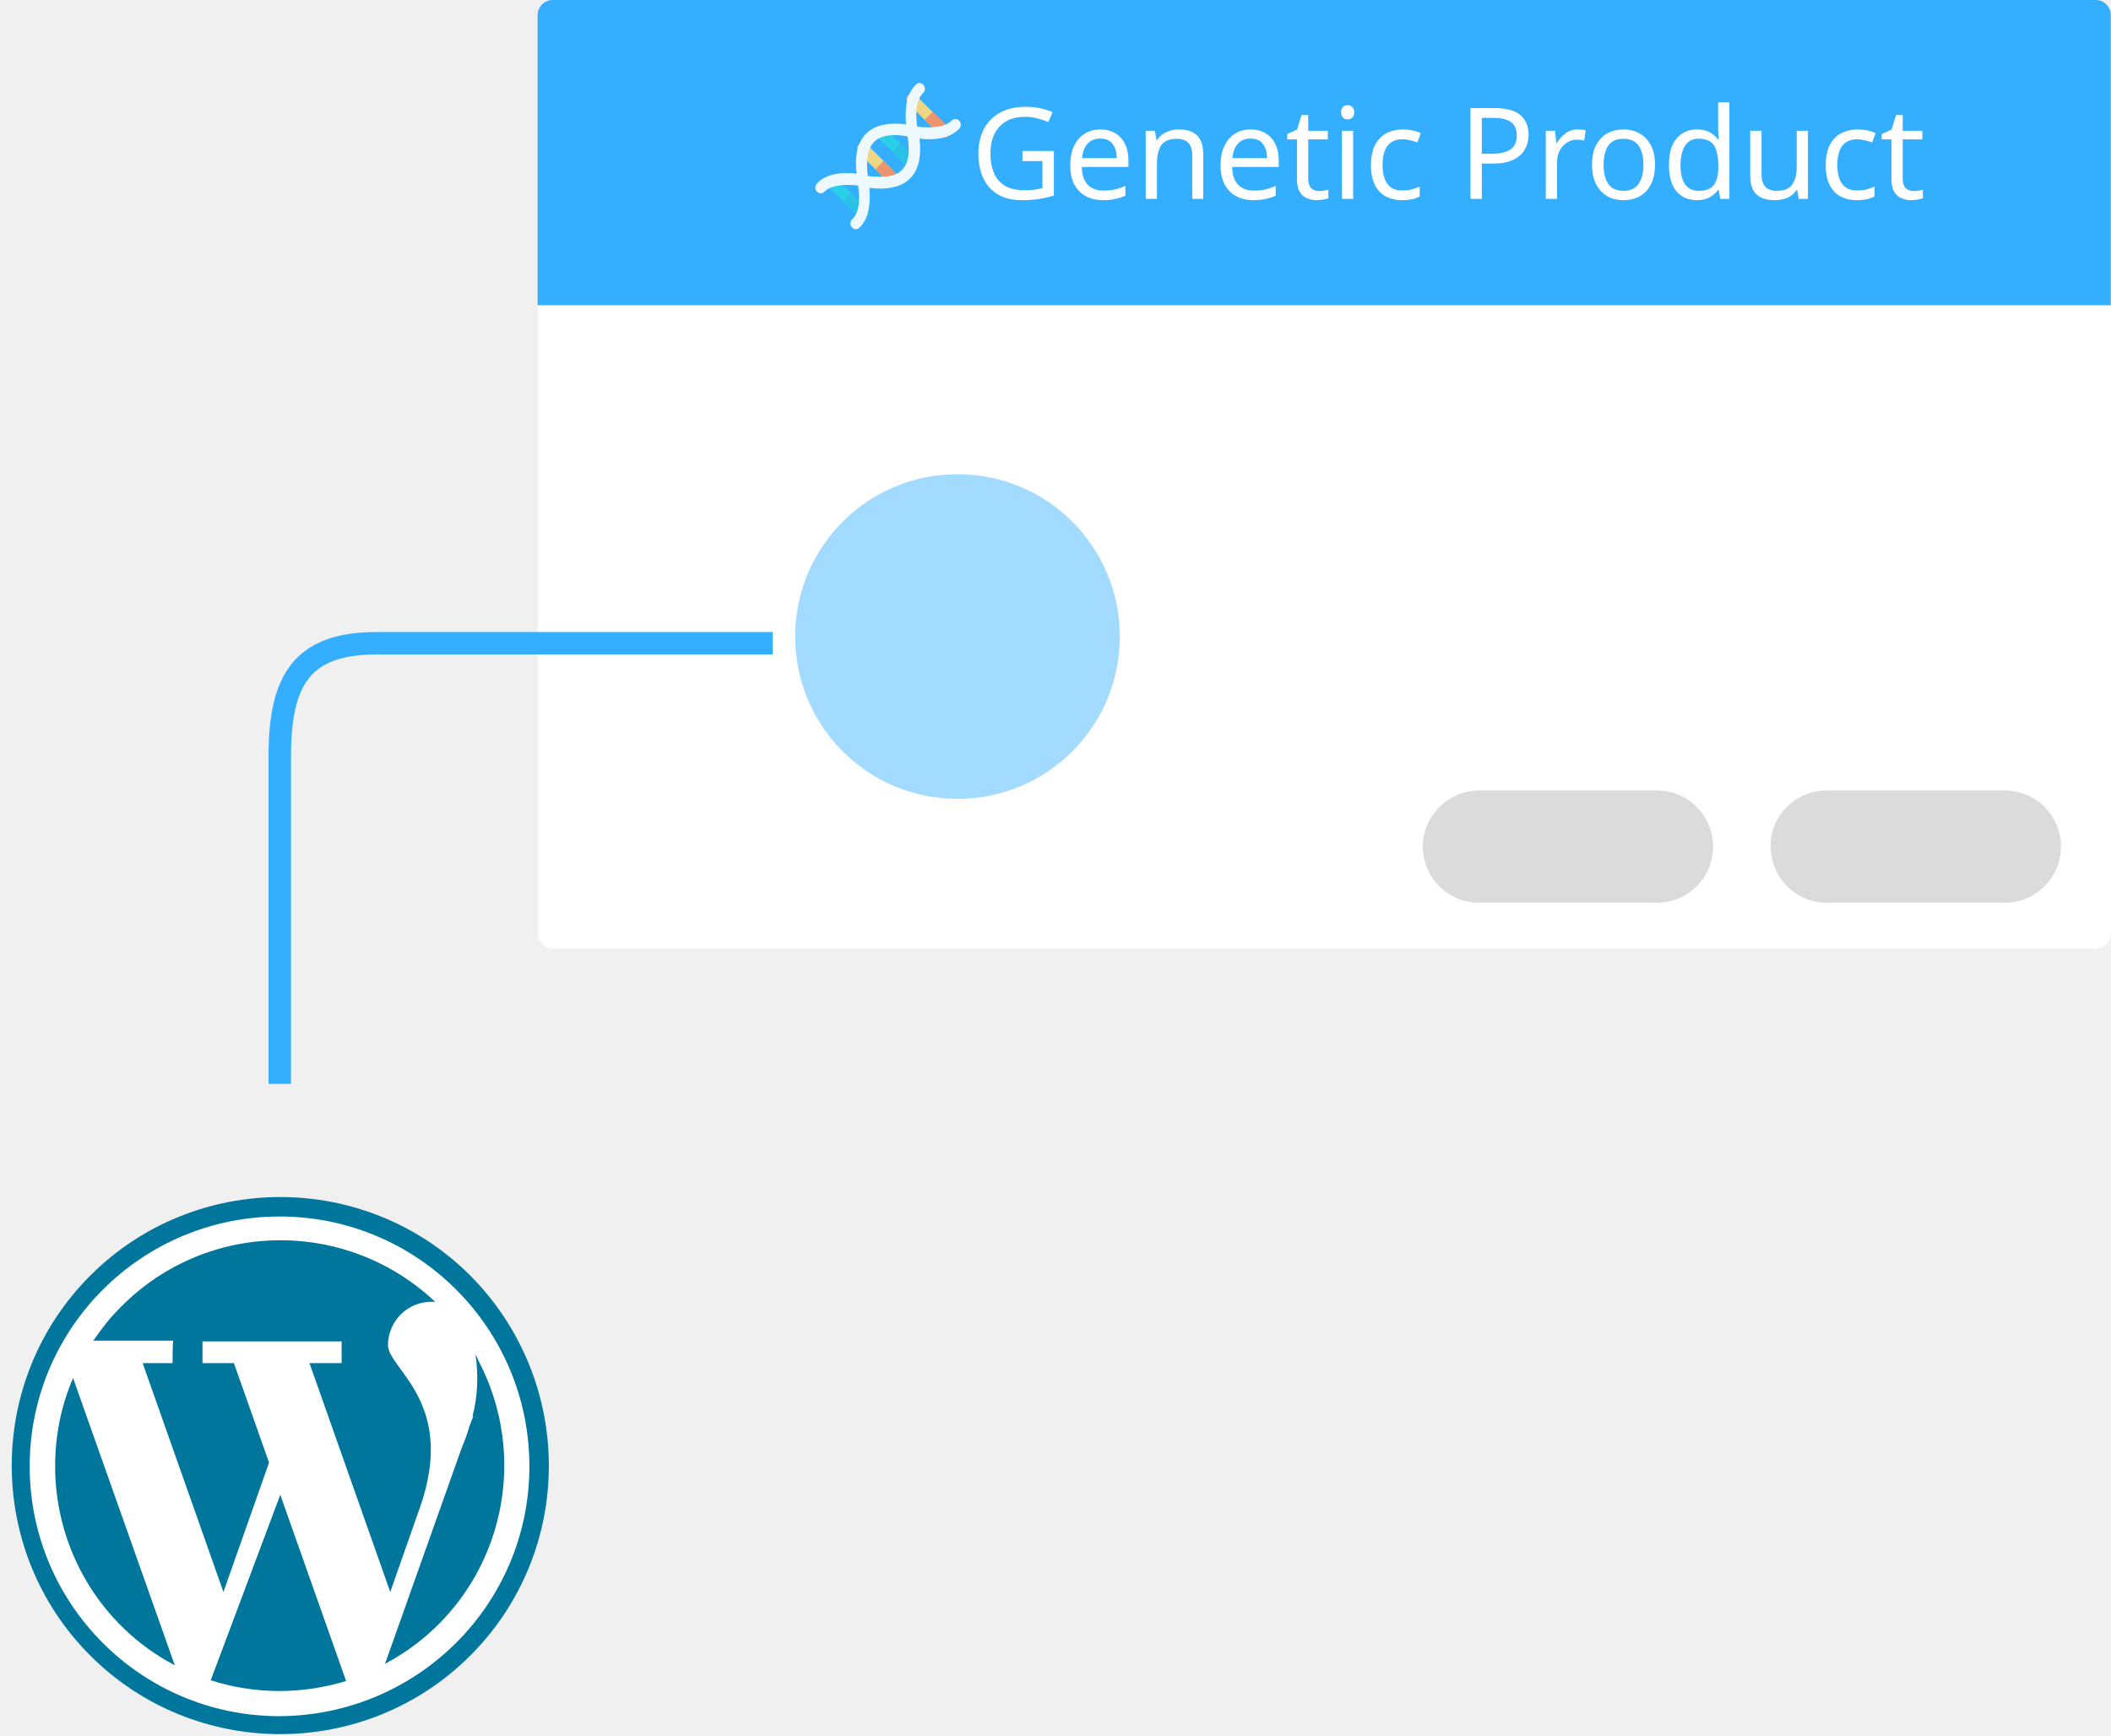
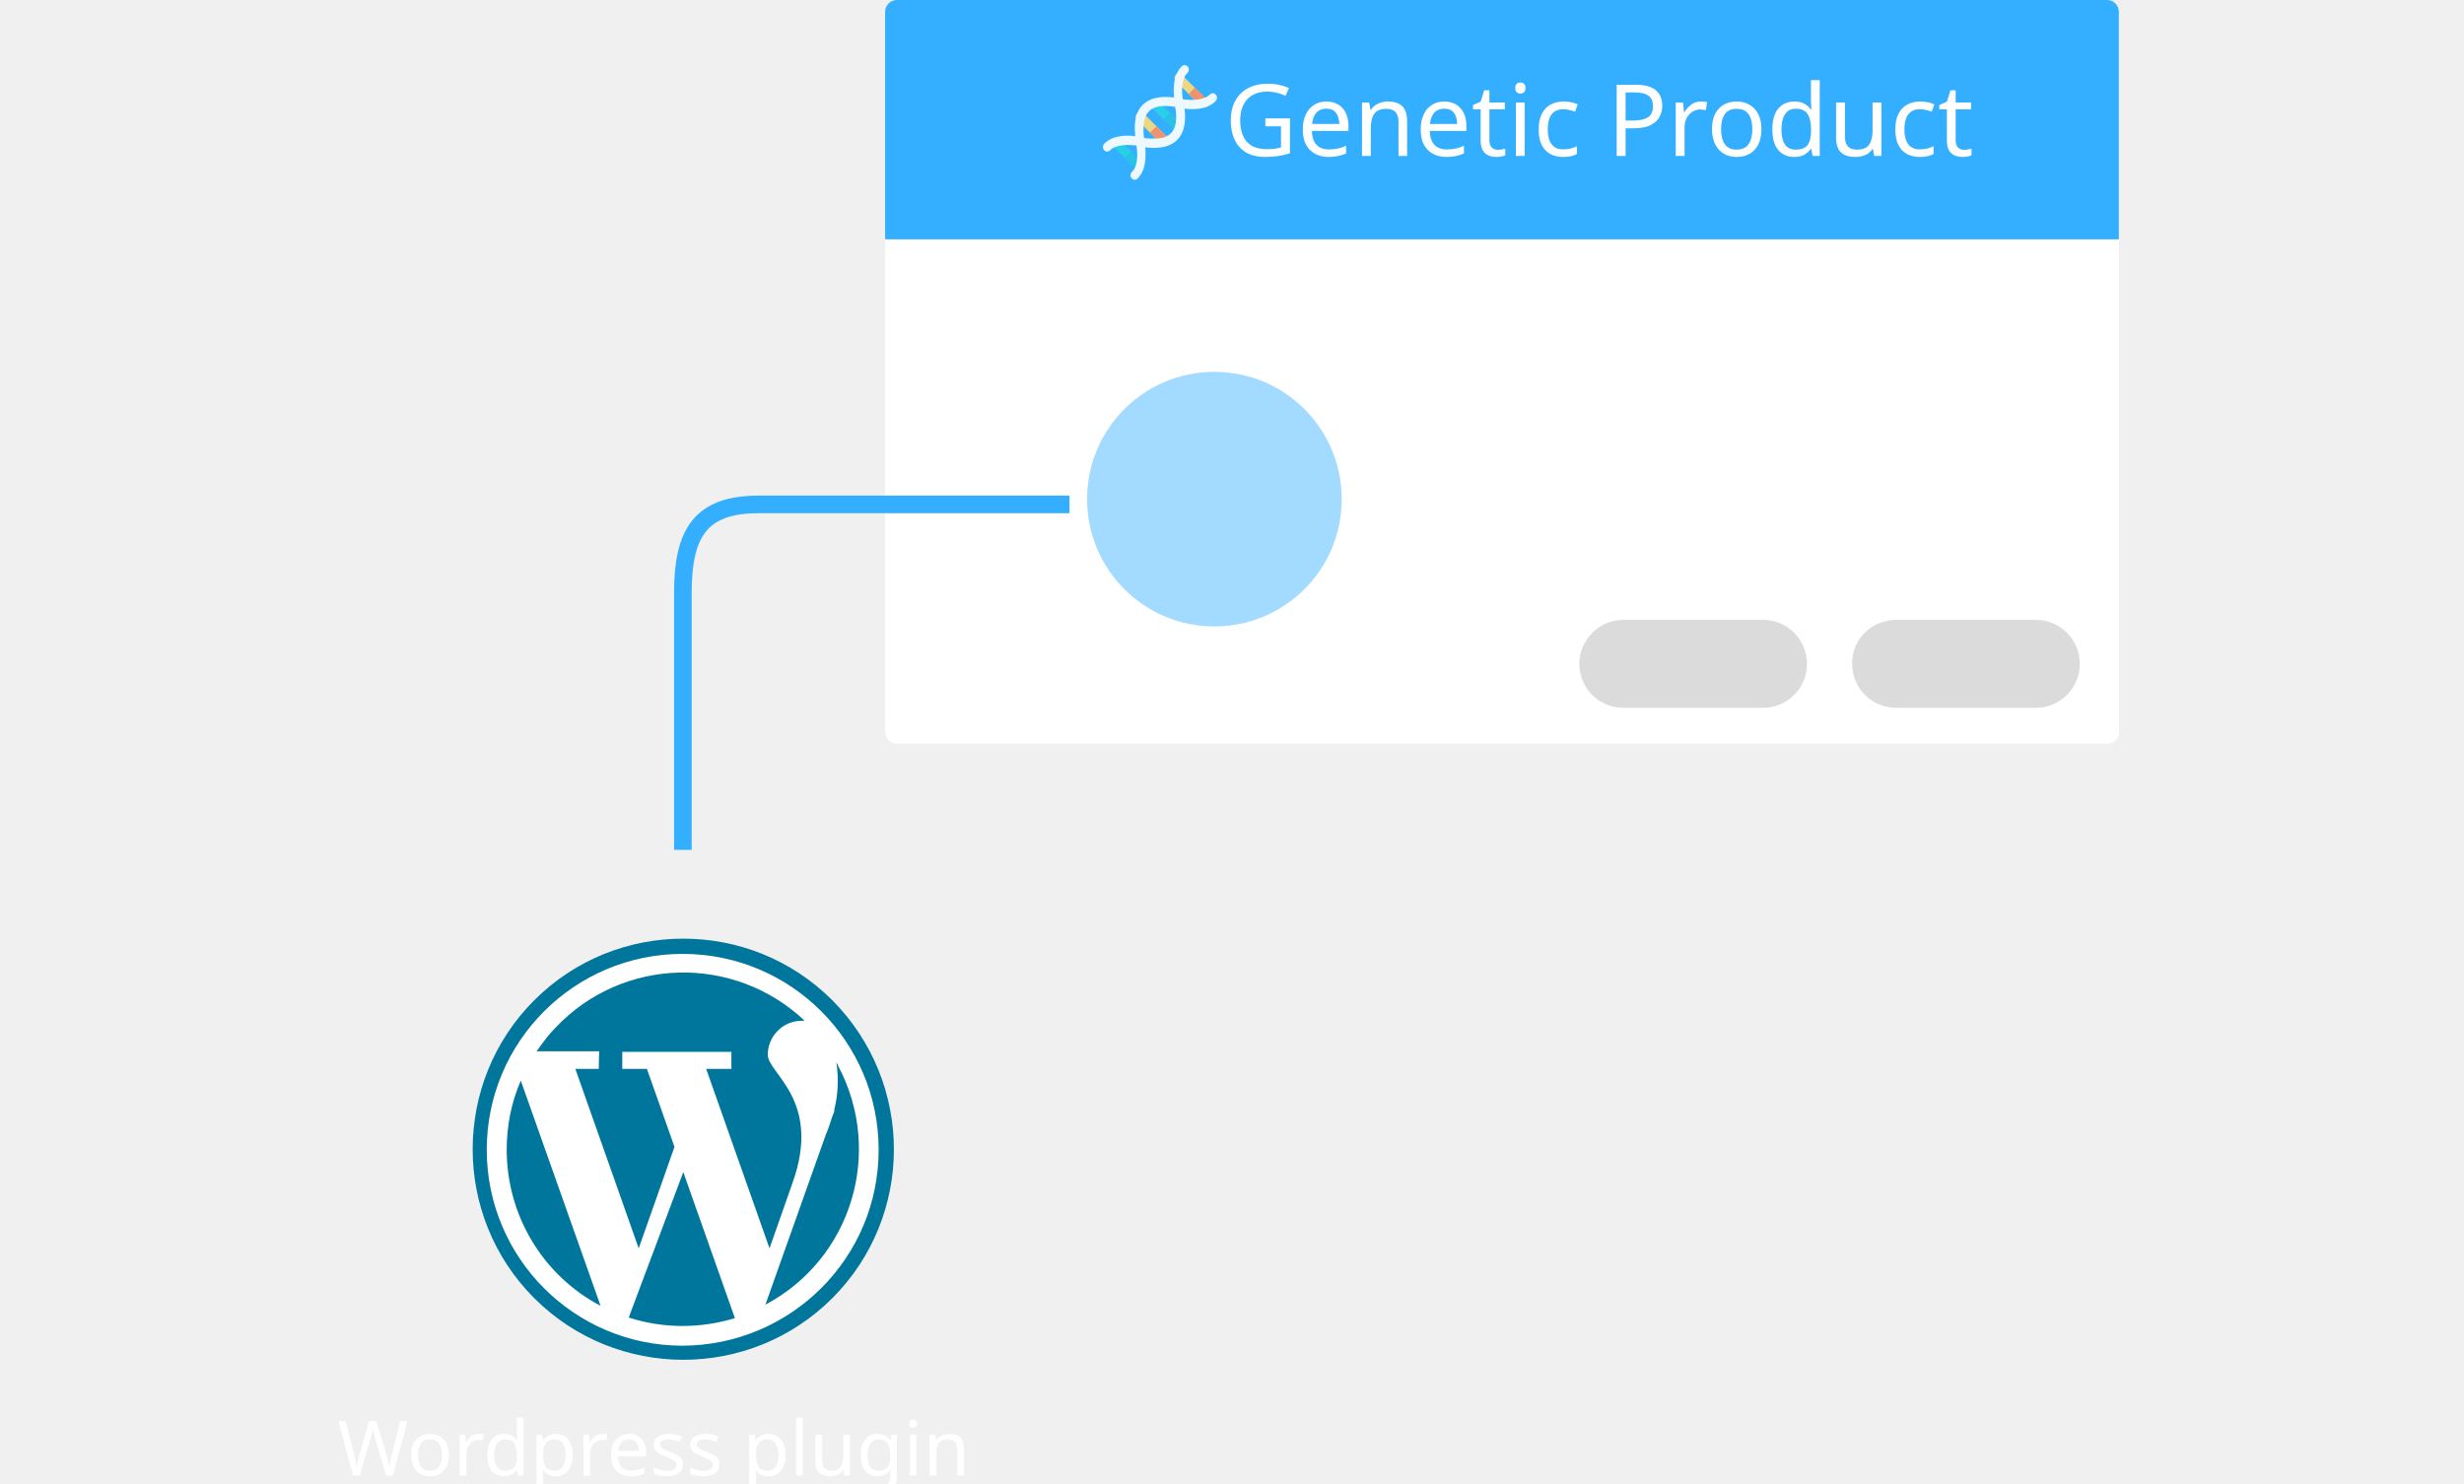
- <svg xmlns="http://www.w3.org/2000/svg" xmlns:xlink="http://www.w3.org/1999/xlink" version="1.1" id="Слой_1" x="0px" y="0px" viewBox="0 0 282.2 232" style="enable-background:new 0 0 282.2 232;" xml:space="preserve">
+ <svg xmlns="http://www.w3.org/2000/svg" xmlns:xlink="http://www.w3.org/1999/xlink" version="1.1" id="Слой_1" x="0px" y="0px" viewBox="0 0 420 253" style="enable-background:new 0 0 420 253;" xml:space="preserve">
  <style type="text/css">
	.st0{clip-path:url(#SVGID_2_);}
	.st1{fill:#FFFFFF;}
	.st2{fill:#DBDBDB;}
	.st3{fill:#34AEFF;}
	.st4{font-family:'ArialMT';}
	.st5{font-size:17px;}
	.st6{opacity:0.91;}
	.st7{fill:#FFDB77;}
	.st8{fill:#FF905E;}
	.st9{fill:#28D2E4;}
	.st10{fill:#28C3E4;}
	.st11{fill:none;stroke:#34AEFF;stroke-width:3;stroke-miterlimit:10;}
	.st12{opacity:0.45;fill:#34AEFF;enable-background:new    ;}
	.st13{fill:#00769D;}
+ 	.st14{font-size:13px;}
</style>
  <g>
    <defs>
-       <rect id="SVGID_1_" x="-79" y="-23" width="420" height="300" />
+       <rect id="SVGID_1_" y="-23" width="420" height="300" />
    </defs>
    <clipPath id="SVGID_2_">
      <use xlink:href="#SVGID_1_" style="overflow:visible;" />
    </clipPath>
    <g id="ixAnypoint-plugins_1" class="st0">
      <g id="Group_763" transform="translate(766 5032.997)">
        <g id="Group_420" transform="translate(606.871 3041.003)">
          <g id="Group_365" transform="translate(0 0)">
            <g id="Group_302">
              <g transform="matrix(1, 0, 0, 1, -1372.87, -8074)">
-                 <path id="Rectangle_84-2" class="st1" d="M73.9,0h206.3c1.1,0,2,0.9,2,2v122.8c0,1.1-0.9,2-2,2H73.9c-1.1,0-2-0.9-2-2V2         C71.9,0.9,72.8,0,73.9,0z" />
+                 <path id="Rectangle_84-2" class="st1" d="M152.9,0h206.3c1.1,0,2,0.9,2,2v122.8c0,1.1-0.9,2-2,2H152.9c-1.1,0-2-0.9-2-2V2         C150.9,0.9,151.8,0,152.9,0z" />
              </g>
              <g id="Group_223" transform="translate(118.336 105.679)">
-                 <path id="Rectangle_85" class="st2" d="M-1293.5-8074h23.8c4.2,0,7.5,3.4,7.5,7.5l0,0c0,4.2-3.4,7.5-7.5,7.5h-23.8         c-4.2,0-7.5-3.4-7.5-7.5l0,0C-1301-8070.6-1297.6-8074-1293.5-8074z" />
-                 <path id="Rectangle_86" class="st2" d="M-1247-8074h23.8c4.2,0,7.5,3.4,7.5,7.5l0,0c0,4.2-3.4,7.5-7.5,7.5h-23.8         c-4.2,0-7.5-3.4-7.5-7.5l0,0C-1254.6-8070.6-1251.2-8074-1247-8074z" />
+                 <path id="Rectangle_85" class="st2" d="M-1214.5-8074h23.8c4.2,0,7.5,3.4,7.5,7.5l0,0c0,4.2-3.4,7.5-7.5,7.5h-23.8         c-4.2,0-7.5-3.4-7.5-7.5l0,0C-1222-8070.6-1218.6-8074-1214.5-8074z" />
+                 <path id="Rectangle_86" class="st2" d="M-1168-8074h23.8c4.2,0,7.5,3.4,7.5,7.5l0,0c0,4.2-3.4,7.5-7.5,7.5h-23.8         c-4.2,0-7.5-3.4-7.5-7.5l0,0C-1175.6-8070.6-1172.2-8074-1168-8074z" />
              </g>
-               <path id="Rectangle_154" class="st3" d="M-1299-8074h206.3c1.1,0,2,0.9,2,2v38.8l0,0H-1301l0,0v-38.8        C-1301-8073.1-1300.1-8074-1299-8074z" />
+               <path id="Rectangle_154" class="st3" d="M-1220-8074h206.3c1.1,0,2,0.9,2,2v38.8l0,0H-1222l0,0v-38.8        C-1222-8073.1-1221.1-8074-1220-8074z" />
            </g>
            <g id="Group_364" transform="translate(37.046 11.121)">
              <g id="Group_62" transform="translate(20.841 2.467)">
-                 <text transform="matrix(1 0 0 1 -1301 -8061)" class="st1 st4 st5">Genetic Product</text>
+                 <text transform="matrix(1 0 0 1 -1222 -8061)" class="st1 st4 st5">Genetic Product</text>
              </g>
              <g id="dna" transform="translate(0 0)" class="st6">
-                 <path id="Path_89" class="st7" d="M-1290.8-8060.4l-4.3-4.3c-0.3-0.3-0.3-0.8,0-1.1c0.3-0.3,0.8-0.3,1.1,0c0,0,0,0,0,0         l4.3,4.3c0.3,0.3,0.3,0.8,0,1.1C-1290-8060.2-1290.5-8060.2-1290.8-8060.4z" />
-                 <path id="Path_90" class="st8" d="M-1289.7-8061.5l-2.1-2.1l-1.1,1.1l2.1,2.1c0.3,0.3,0.8,0.3,1.1,0         S-1289.4-8061.2-1289.7-8061.5C-1289.7-8061.5-1289.7-8061.5-1289.7-8061.5z" />
-                 <path id="Path_91" class="st7" d="M-1284.2-8067l-4.3-4.3c-0.3-0.3-0.3-0.8,0-1.1c0.3-0.3,0.7-0.3,1,0l4.3,4.3         c0.3,0.3,0.3,0.8,0,1.1C-1283.3-8066.7-1283.8-8066.7-1284.2-8067C-1284.1-8067-1284.1-8067-1284.2-8067z" />
-                 <path id="Path_92" class="st8" d="M-1283.1-8068.1l-2.1-2.1l-1.1,1.1l2.1,2.1c0.3,0.3,0.8,0.3,1.1,0         C-1282.8-8067.4-1282.8-8067.8-1283.1-8068.1z" />
-                 <path id="Path_93" class="st9" d="M-1295.1-8056.1l-4.3-4.3c-0.3-0.3-0.3-0.8,0-1.1c0.3-0.3,0.8-0.3,1.1,0c0,0,0,0,0,0         l4.3,4.3c0.3,0.3,0.3,0.8,0,1.1C-1294.4-8055.8-1294.8-8055.8-1295.1-8056.1z" />
-                 <path id="Path_94" class="st10" d="M-1294-8057.2l-2.1-2.1l-1.1,1.1l2.1,2.1c0.3,0.3,0.8,0.3,1.1,0         S-1293.7-8056.8-1294-8057.2C-1294-8057.1-1294-8057.1-1294-8057.2z" />
-                 <path id="Path_95" class="st9" d="M-1288.5-8062.7l-4.3-4.3c-0.3-0.3-0.3-0.8,0-1.1c0.3-0.3,0.8-0.3,1.1,0c0,0,0,0,0,0         l4.3,4.3c0.3,0.3,0.3,0.8,0,1.1C-1287.8-8062.4-1288.2-8062.4-1288.5-8062.7z" />
-                 <path id="Path_96" class="st10" d="M-1287.4-8063.8l-2.1-2.1l-1.1,1.1l2.1,2.1c0.3,0.3,0.8,0.3,1.1,0         S-1287.1-8063.4-1287.4-8063.8C-1287.4-8063.7-1287.4-8063.7-1287.4-8063.8z" />
-                 <path id="Path_97" class="st1" d="M-1287-8066.6c1.4,0.2,3.9,0.2,5.3-1.3c0.3-0.3,0.3-0.8,0-1.1c-0.3-0.3-0.7-0.3-1,0         c-1,1-3.1,1-4.6,0.8c-0.2-1.2-0.3-3.5,0.8-4.5c0.3-0.3,0.3-0.8,0-1.1c-0.3-0.3-0.7-0.3-1,0c-1.5,1.5-1.4,3.9-1.3,5.3         c-4.8-0.6-7.2,1.7-6.6,6.6c-1.4-0.2-3.9-0.2-5.3,1.3c-0.3,0.3-0.3,0.8,0,1.1c0.3,0.3,0.7,0.3,1,0c1-1,3.1-1,4.5-0.8         c0.2,1.4,0.3,3.5-0.8,4.5c-0.3,0.3-0.3,0.8,0,1.1c0.3,0.3,0.7,0.3,1,0c1.5-1.5,1.4-3.9,1.3-5.3         C-1288.8-8059.4-1286.4-8061.7-1287-8066.6z M-1288.6-8066.9c0.7,4.1-0.9,5.5-3.7,5.4c-0.5,0-1.1,0-1.6-0.1         c-0.1-0.5-0.1-1-0.1-1.6C-1294-8065.9-1292.8-8067.6-1288.6-8066.9z" />
+                 <path id="Path_89" class="st7" d="M-1211.8-8060.4l-4.3-4.3c-0.3-0.3-0.3-0.8,0-1.1c0.3-0.3,0.8-0.3,1.1,0c0,0,0,0,0,0         l4.3,4.3c0.3,0.3,0.3,0.8,0,1.1C-1211-8060.2-1211.5-8060.2-1211.8-8060.4z" />
+                 <path id="Path_90" class="st8" d="M-1210.7-8061.5l-2.1-2.1l-1.1,1.1l2.1,2.1c0.3,0.3,0.8,0.3,1.1,0         S-1210.4-8061.2-1210.7-8061.5C-1210.7-8061.5-1210.7-8061.5-1210.7-8061.5z" />
+                 <path id="Path_91" class="st7" d="M-1205.2-8067l-4.3-4.3c-0.3-0.3-0.3-0.8,0-1.1c0.3-0.3,0.7-0.3,1,0l4.3,4.3         c0.3,0.3,0.3,0.8,0,1.1C-1204.3-8066.7-1204.8-8066.7-1205.2-8067C-1205.1-8067-1205.1-8067-1205.2-8067z" />
+                 <path id="Path_92" class="st8" d="M-1204.1-8068.1l-2.1-2.1l-1.1,1.1l2.1,2.1c0.3,0.3,0.8,0.3,1.1,0         C-1203.8-8067.4-1203.8-8067.8-1204.1-8068.1z" />
+                 <path id="Path_93" class="st9" d="M-1216.1-8056.1l-4.3-4.3c-0.3-0.3-0.3-0.8,0-1.1c0.3-0.3,0.8-0.3,1.1,0c0,0,0,0,0,0         l4.3,4.3c0.3,0.3,0.3,0.8,0,1.1C-1215.4-8055.8-1215.8-8055.8-1216.1-8056.1z" />
+                 <path id="Path_94" class="st10" d="M-1215-8057.2l-2.1-2.1l-1.1,1.1l2.1,2.1c0.3,0.3,0.8,0.3,1.1,0         S-1214.7-8056.8-1215-8057.2C-1215-8057.1-1215-8057.1-1215-8057.2z" />
+                 <path id="Path_95" class="st9" d="M-1209.5-8062.7l-4.3-4.3c-0.3-0.3-0.3-0.8,0-1.1c0.3-0.3,0.8-0.3,1.1,0c0,0,0,0,0,0         l4.3,4.3c0.3,0.3,0.3,0.8,0,1.1C-1208.8-8062.4-1209.2-8062.4-1209.5-8062.7z" />
+                 <path id="Path_96" class="st10" d="M-1208.4-8063.8l-2.1-2.1l-1.1,1.1l2.1,2.1c0.3,0.3,0.8,0.3,1.1,0         S-1208.1-8063.4-1208.4-8063.8C-1208.4-8063.7-1208.4-8063.7-1208.4-8063.8z" />
+                 <path id="Path_97" class="st1" d="M-1208-8066.6c1.4,0.2,3.9,0.2,5.3-1.3c0.3-0.3,0.3-0.8,0-1.1c-0.3-0.3-0.7-0.3-1,0         c-1,1-3.1,1-4.6,0.8c-0.2-1.2-0.3-3.5,0.8-4.5c0.3-0.3,0.3-0.8,0-1.1c-0.3-0.3-0.7-0.3-1,0c-1.5,1.5-1.4,3.9-1.3,5.3         c-4.8-0.6-7.2,1.7-6.6,6.6c-1.4-0.2-3.9-0.2-5.3,1.3c-0.3,0.3-0.3,0.8,0,1.1c0.3,0.3,0.7,0.3,1,0c1-1,3.1-1,4.5-0.8         c0.2,1.4,0.3,3.5-0.8,4.5c-0.3,0.3-0.3,0.8,0,1.1c0.3,0.3,0.7,0.3,1,0c1.5-1.5,1.4-3.9,1.3-5.3         C-1209.8-8059.4-1207.4-8061.7-1208-8066.6z M-1209.6-8066.9c0.7,4.1-0.9,5.5-3.7,5.4c-0.5,0-1.1,0-1.6-0.1         c-0.1-0.5-0.1-1-0.1-1.6C-1215-8065.9-1213.8-8067.6-1209.6-8066.9z" />
              </g>
            </g>
          </g>
        </g>
-         <path id="Path_674" class="st11" d="M-728.6-4888.1v-43.8c0-10.1,2.9-15.1,12.9-15.1h53" />
-         <path id="Path_675" class="st12" d="M-638-4969.6c12,0,21.7,9.7,21.7,21.7s-9.7,21.7-21.7,21.7c-12,0-21.7-9.7-21.7-21.7     S-650-4969.6-638-4969.6C-638-4969.6-638-4969.6-638-4969.6z" />
+         <path id="Path_674" class="st11" d="M-649.6-4888.1v-43.8c0-10.1,2.9-15.1,12.9-15.1h53" />
+         <path id="Path_675" class="st12" d="M-559-4969.6c12,0,21.7,9.7,21.7,21.7s-9.7,21.7-21.7,21.7c-12,0-21.7-9.7-21.7-21.7     S-571-4969.6-559-4969.6C-559-4969.6-559-4969.6-559-4969.6z" />
        <g id="Group_421" transform="translate(536.469 3201.033)">
-           <circle id="Ellipse_168" class="st1" cx="-1265.1" cy="-8038" r="34.5" />
+           <circle id="Ellipse_168" class="st1" cx="-1186.1" cy="-8038" r="34.5" />
          <g id="wordpress" transform="translate(0)">
-             <path id="Path_328" class="st13" d="M-1279.4-8051.8h-4l10.8,30.6l6.1-17.3l-4.7-13.3h-4.2v-2.9h18.6v2.9h-4.3l10.8,30.6       l3.9-11.1c5.1-14.2-4.2-18.7-4.2-21.9s2.6-5.8,5.8-5.8c0.2,0,0.3,0,0.5,0c-12.1-11.4-31.1-10.9-42.5,1.2       c-1.2,1.2-2.2,2.6-3.2,4h10.7C-1279.4-8054.7-1279.4-8051.8-1279.4-8051.8z" />
-             <path id="Path_329" class="st13" d="M-1295.1-8038c0,11.1,6.1,21.4,16,26.6l-13.6-38.4       C-1294.3-8046.1-1295.1-8042.1-1295.1-8038z" />
-             <path id="Path_330" class="st13" d="M-1238.9-8052.9c0.4,2.7,0.3,5.5-0.4,8.2h0.1l-0.5,1.3l0,0c-0.3,1-0.6,1.9-1,2.8l-10.3,29       c14.7-7.8,20.2-26,12.4-40.7C-1238.6-8052.4-1238.7-8052.6-1238.9-8052.9L-1238.9-8052.9z" />
-             <path id="Path_331" class="st13" d="M-1274.3-8009.4c5.9,1.9,12.2,1.9,18.1,0.1l-8.8-24.9L-1274.3-8009.4z" />
-             <path id="Path_332" class="st13" d="M-1239.6-8063.5c-14-14-36.8-14-50.8,0c-14,14-14,36.8,0,50.8c14,14,36.8,14,50.8,0       C-1225.6-8026.7-1225.6-8049.4-1239.6-8063.5z M-1265.1-8004.6c-18.5,0-33.4-15-33.4-33.4c0-18.5,15-33.4,33.4-33.4       c18.5,0,33.4,15,33.4,33.4c0,0,0,0,0,0C-1231.7-8019.6-1246.6-8004.7-1265.1-8004.6z" />
+             <path id="Path_328" class="st13" d="M-1200.4-8051.8h-4l10.8,30.6l6.1-17.3l-4.7-13.3h-4.2v-2.9h18.6v2.9h-4.3l10.8,30.6       l3.9-11.1c5.1-14.2-4.2-18.7-4.2-21.9s2.6-5.8,5.8-5.8c0.2,0,0.3,0,0.5,0c-12.1-11.4-31.1-10.9-42.5,1.2       c-1.2,1.2-2.2,2.6-3.2,4h10.7C-1200.4-8054.7-1200.4-8051.8-1200.4-8051.8z" />
+             <path id="Path_329" class="st13" d="M-1216.1-8038c0,11.1,6.1,21.4,16,26.6l-13.6-38.4       C-1215.3-8046.1-1216.1-8042.1-1216.1-8038z" />
+             <path id="Path_330" class="st13" d="M-1159.9-8052.9c0.4,2.7,0.3,5.5-0.4,8.2h0.1l-0.5,1.3l0,0c-0.3,1-0.6,1.9-1,2.8l-10.3,29       c14.7-7.8,20.2-26,12.4-40.7C-1159.6-8052.4-1159.7-8052.6-1159.9-8052.9L-1159.9-8052.9z" />
+             <path id="Path_331" class="st13" d="M-1195.3-8009.4c5.9,1.9,12.2,1.9,18.1,0.1l-8.8-24.9L-1195.3-8009.4z" />
+             <path id="Path_332" class="st13" d="M-1160.6-8063.5c-14-14-36.8-14-50.8,0c-14,14-14,36.8,0,50.8c14,14,36.8,14,50.8,0       C-1146.6-8026.7-1146.6-8049.4-1160.6-8063.5z M-1186.1-8004.6c-18.5,0-33.4-15-33.4-33.4c0-18.5,15-33.4,33.4-33.4       c18.5,0,33.4,15,33.4,33.4c0,0,0,0,0,0C-1152.7-8019.6-1167.6-8004.7-1186.1-8004.6z" />
          </g>
        </g>
-         <text transform="matrix(1 0 0 1 -787.464 -4781.439)" class="st1 st4" style="font-size:13px;">Wordpress plugin</text>
+         <text transform="matrix(1 0 0 1 -708.464 -4781.439)" class="st1 st4 st14">Wordpress plugin</text>
      </g>
    </g>
  </g>
</svg>
